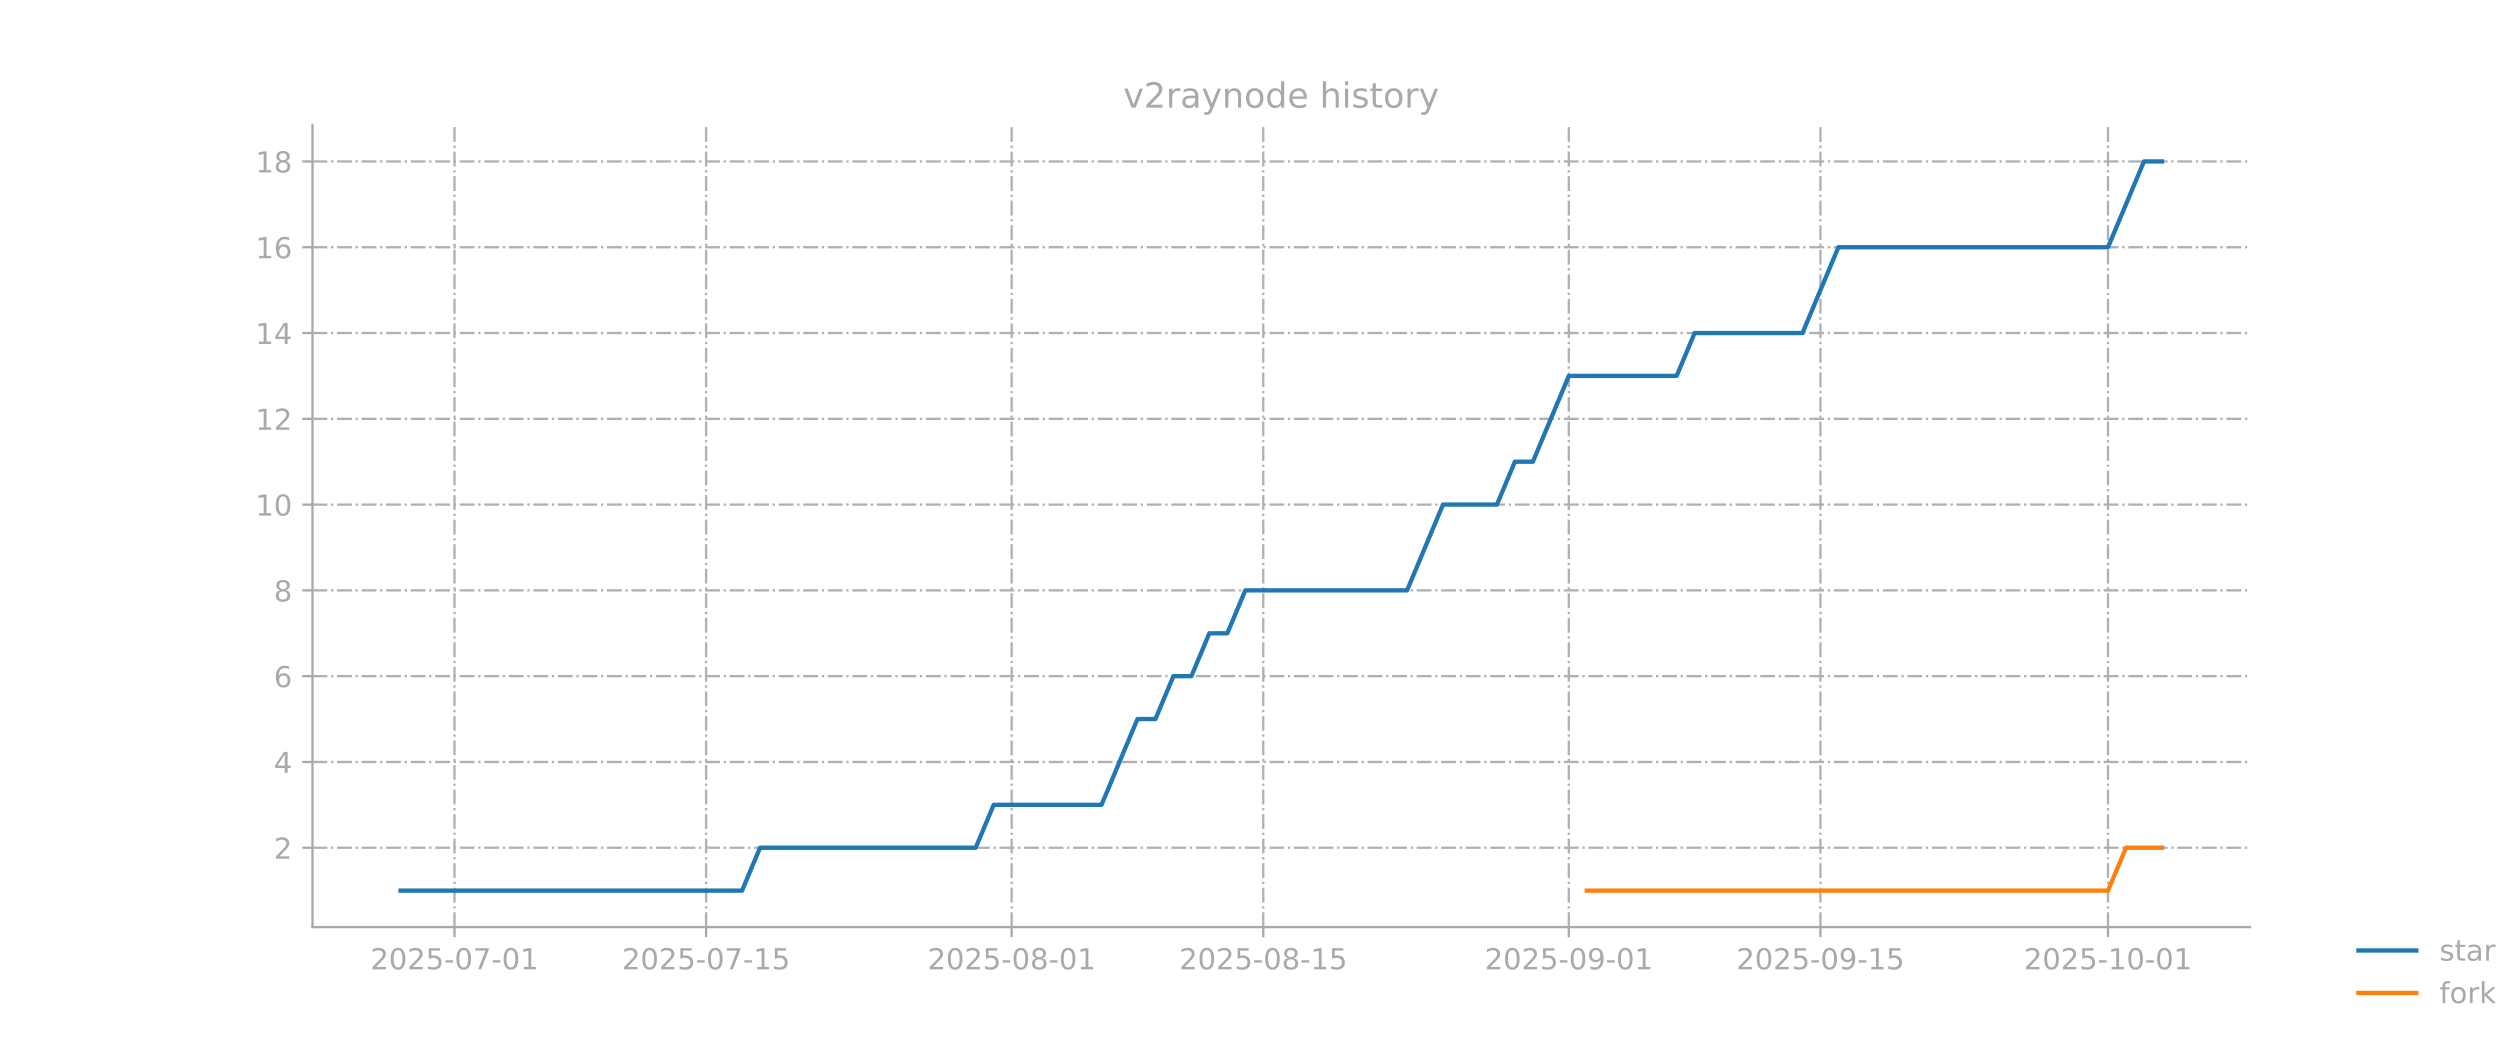
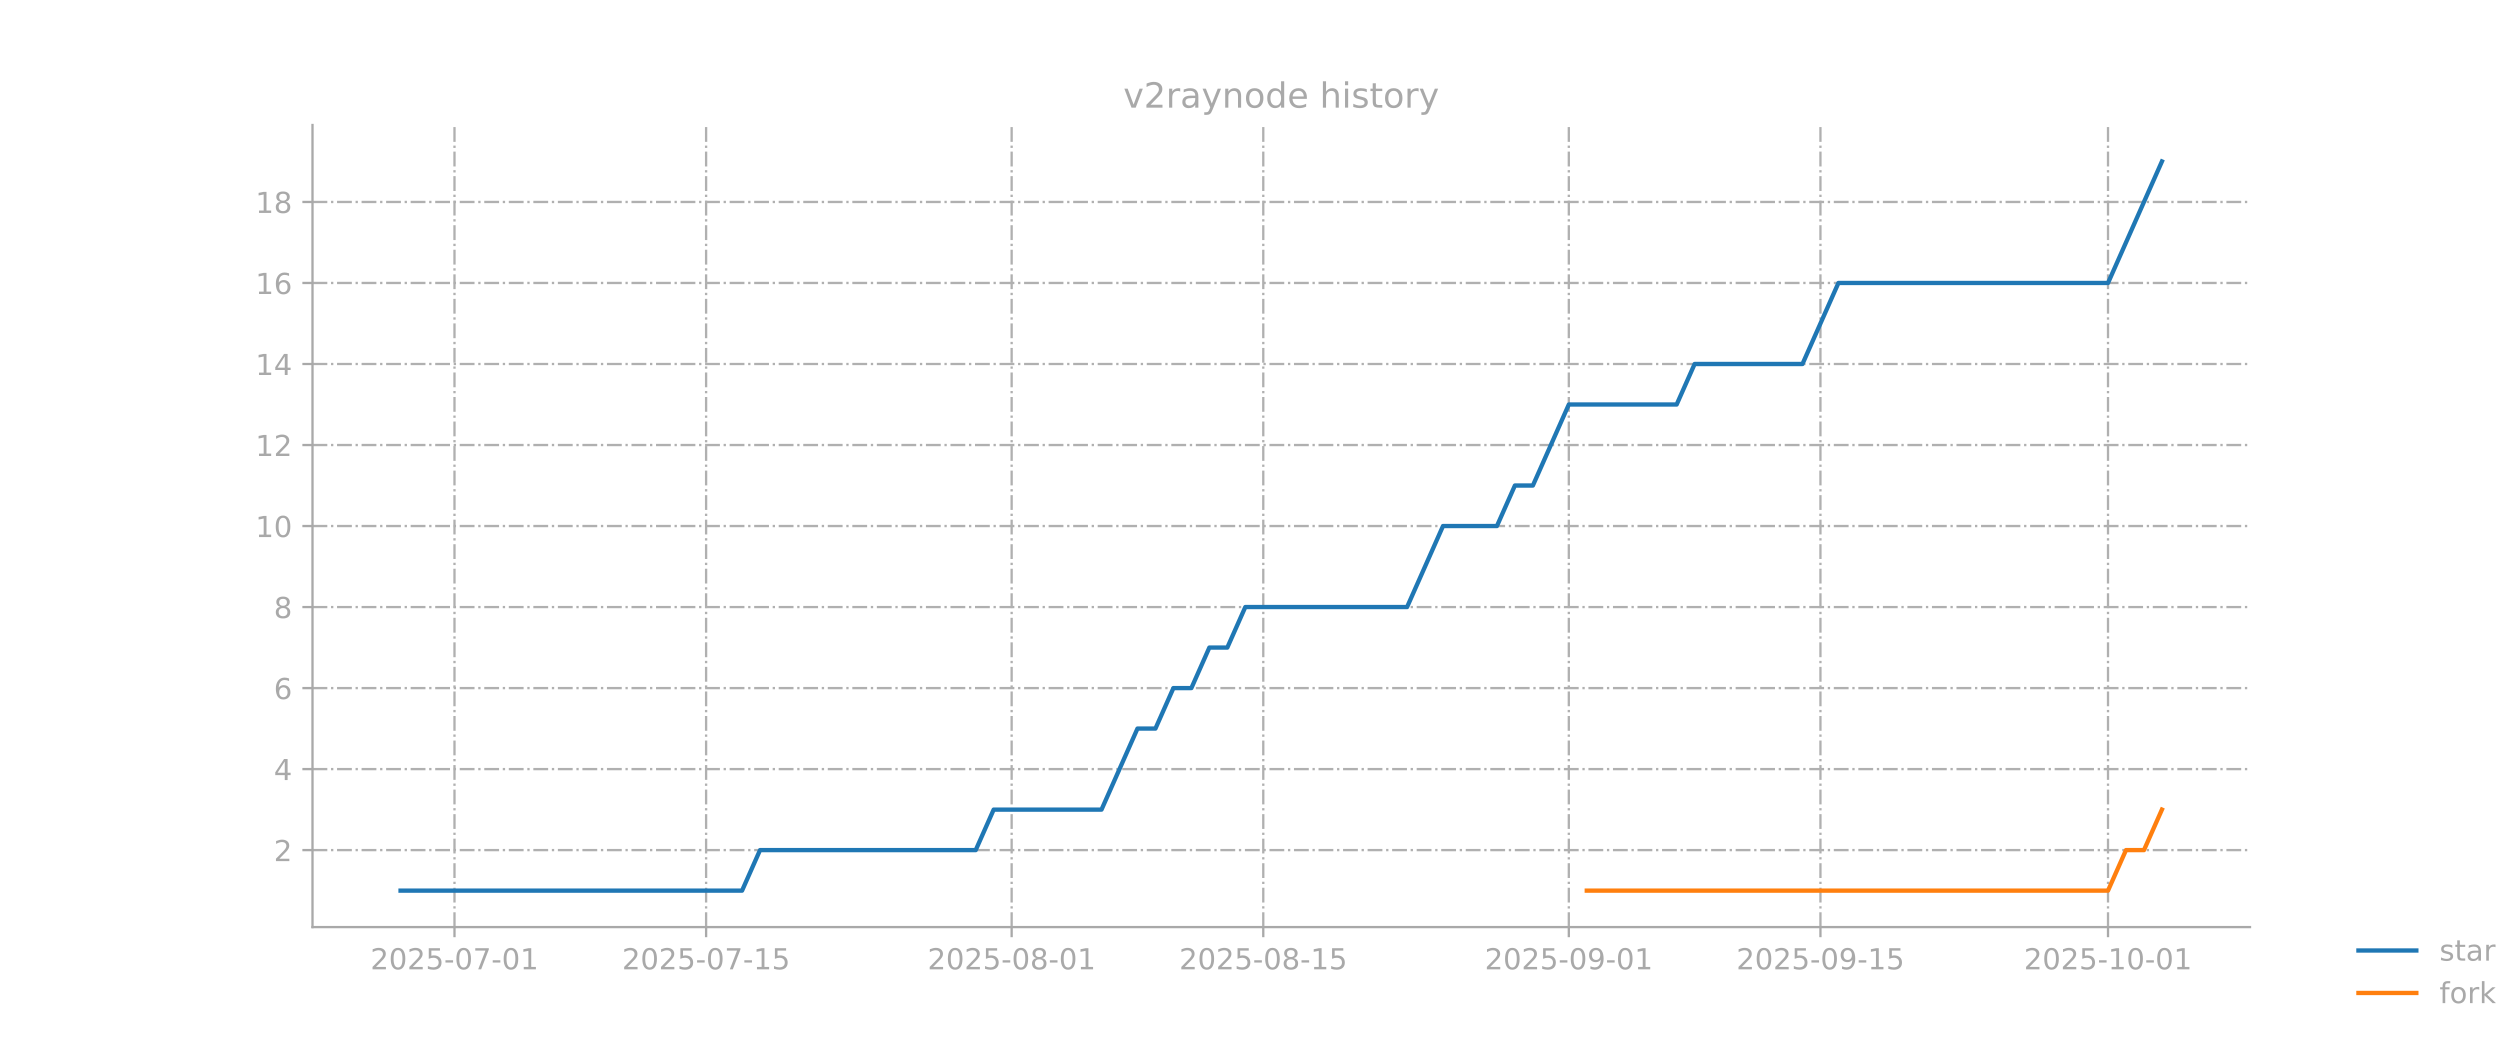
<svg xmlns="http://www.w3.org/2000/svg" xmlns:xlink="http://www.w3.org/1999/xlink" width="864pt" height="360pt" viewBox="0 0 864 360" version="1.1">
  <defs>
    <style type="text/css">*{stroke-linejoin: round; stroke-linecap: butt}</style>
  </defs>
  <g id="figure_1">
    <g id="patch_1">
      <path d="M 0 360  L 864 360  L 864 0  L 0 0  L 0 360  z " style="fill: none; opacity: 0" />
    </g>
    <g id="axes_1">
      <g id="patch_2">
        <path d="M 108 320.4  L 777.6 320.4  L 777.6 43.2  L 108 43.2  L 108 320.4  z " style="fill: none; opacity: 0" />
      </g>
      <g id="matplotlib.axis_1">
        <g id="xtick_1">
          <g id="line2d_1">
-             <path d="M 157.071 320.4  L 157.071 43.2  " clip-path="url(#p333b995f66)" style="fill: none; stroke-dasharray: 5.12,1.28,0.8,1.28; stroke-dashoffset: 0; stroke: #b0b0b0; stroke-width: 0.8" />
+             <path d="M 157.071 320.4  L 157.071 43.2  " clip-path="url(#pa8099bf66f)" style="fill: none; stroke-dasharray: 5.12,1.28,0.8,1.28; stroke-dashoffset: 0; stroke: #b0b0b0; stroke-width: 0.8" />
          </g>
          <g id="line2d_2">
            <defs>
-               <path id="m23eb6e9666" d="M 0 0  L 0 3.5  " style="stroke: #a9a9a9; stroke-width: 0.8" />
+               <path id="m049321416d" d="M 0 0  L 0 3.5  " style="stroke: #a9a9a9; stroke-width: 0.8" />
            </defs>
            <g>
-               <use xlink:href="#m23eb6e9666" x="157.071" y="320.4" style="fill: #a9a9a9; stroke: #a9a9a9; stroke-width: 0.8" />
+               <use xlink:href="#m049321416d" x="157.071" y="320.4" style="fill: #a9a9a9; stroke: #a9a9a9; stroke-width: 0.8" />
            </g>
          </g>
          <g id="text_1">
            <g style="fill: #a9a9a9" transform="translate(128.0131 334.9984) scale(0.1 -0.1)">
              <defs>
                <path id="DejaVuSans-32" d="M 1228 531  L 3431 531  L 3431 0  L 469 0  L 469 531  Q 828 903 1448 1529  Q 2069 2156 2228 2338  Q 2531 2678 2651 2914  Q 2772 3150 2772 3378  Q 2772 3750 2511 3984  Q 2250 4219 1831 4219  Q 1534 4219 1204 4116  Q 875 4013 500 3803  L 500 4441  Q 881 4594 1212 4672  Q 1544 4750 1819 4750  Q 2544 4750 2975 4387  Q 3406 4025 3406 3419  Q 3406 3131 3298 2873  Q 3191 2616 2906 2266  Q 2828 2175 2409 1742  Q 1991 1309 1228 531  z " transform="scale(0.015625)" />
                <path id="DejaVuSans-30" d="M 2034 4250  Q 1547 4250 1301 3770  Q 1056 3291 1056 2328  Q 1056 1369 1301 889  Q 1547 409 2034 409  Q 2525 409 2770 889  Q 3016 1369 3016 2328  Q 3016 3291 2770 3770  Q 2525 4250 2034 4250  z M 2034 4750  Q 2819 4750 3233 4129  Q 3647 3509 3647 2328  Q 3647 1150 3233 529  Q 2819 -91 2034 -91  Q 1250 -91 836 529  Q 422 1150 422 2328  Q 422 3509 836 4129  Q 1250 4750 2034 4750  z " transform="scale(0.015625)" />
                <path id="DejaVuSans-35" d="M 691 4666  L 3169 4666  L 3169 4134  L 1269 4134  L 1269 2991  Q 1406 3038 1543 3061  Q 1681 3084 1819 3084  Q 2600 3084 3056 2656  Q 3513 2228 3513 1497  Q 3513 744 3044 326  Q 2575 -91 1722 -91  Q 1428 -91 1123 -41  Q 819 9 494 109  L 494 744  Q 775 591 1075 516  Q 1375 441 1709 441  Q 2250 441 2565 725  Q 2881 1009 2881 1497  Q 2881 1984 2565 2268  Q 2250 2553 1709 2553  Q 1456 2553 1204 2497  Q 953 2441 691 2322  L 691 4666  z " transform="scale(0.015625)" />
                <path id="DejaVuSans-2d" d="M 313 2009  L 1997 2009  L 1997 1497  L 313 1497  L 313 2009  z " transform="scale(0.015625)" />
                <path id="DejaVuSans-37" d="M 525 4666  L 3525 4666  L 3525 4397  L 1831 0  L 1172 0  L 2766 4134  L 525 4134  L 525 4666  z " transform="scale(0.015625)" />
                <path id="DejaVuSans-31" d="M 794 531  L 1825 531  L 1825 4091  L 703 3866  L 703 4441  L 1819 4666  L 2450 4666  L 2450 531  L 3481 531  L 3481 0  L 794 0  L 794 531  z " transform="scale(0.015625)" />
              </defs>
              <use xlink:href="#DejaVuSans-32" />
              <use xlink:href="#DejaVuSans-30" transform="translate(63.62305 0)" />
              <use xlink:href="#DejaVuSans-32" transform="translate(127.2461 0)" />
              <use xlink:href="#DejaVuSans-35" transform="translate(190.8691 0)" />
              <use xlink:href="#DejaVuSans-2d" transform="translate(254.4922 0)" />
              <use xlink:href="#DejaVuSans-30" transform="translate(290.5762 0)" />
              <use xlink:href="#DejaVuSans-37" transform="translate(354.1992 0)" />
              <use xlink:href="#DejaVuSans-2d" transform="translate(417.8223 0)" />
              <use xlink:href="#DejaVuSans-30" transform="translate(453.9062 0)" />
              <use xlink:href="#DejaVuSans-31" transform="translate(517.5293 0)" />
            </g>
          </g>
        </g>
        <g id="xtick_2">
          <g id="line2d_3">
-             <path d="M 244.032 320.4  L 244.032 43.2  " clip-path="url(#p333b995f66)" style="fill: none; stroke-dasharray: 5.12,1.28,0.8,1.28; stroke-dashoffset: 0; stroke: #b0b0b0; stroke-width: 0.8" />
+             <path d="M 244.032 320.4  L 244.032 43.2  " clip-path="url(#pa8099bf66f)" style="fill: none; stroke-dasharray: 5.12,1.28,0.8,1.28; stroke-dashoffset: 0; stroke: #b0b0b0; stroke-width: 0.8" />
          </g>
          <g id="line2d_4">
            <g>
-               <use xlink:href="#m23eb6e9666" x="244.032" y="320.4" style="fill: #a9a9a9; stroke: #a9a9a9; stroke-width: 0.8" />
+               <use xlink:href="#m049321416d" x="244.032" y="320.4" style="fill: #a9a9a9; stroke: #a9a9a9; stroke-width: 0.8" />
            </g>
          </g>
          <g id="text_2">
            <g style="fill: #a9a9a9" transform="translate(214.9741 334.9984) scale(0.1 -0.1)">
              <use xlink:href="#DejaVuSans-32" />
              <use xlink:href="#DejaVuSans-30" transform="translate(63.62305 0)" />
              <use xlink:href="#DejaVuSans-32" transform="translate(127.2461 0)" />
              <use xlink:href="#DejaVuSans-35" transform="translate(190.8691 0)" />
              <use xlink:href="#DejaVuSans-2d" transform="translate(254.4922 0)" />
              <use xlink:href="#DejaVuSans-30" transform="translate(290.5762 0)" />
              <use xlink:href="#DejaVuSans-37" transform="translate(354.1992 0)" />
              <use xlink:href="#DejaVuSans-2d" transform="translate(417.8223 0)" />
              <use xlink:href="#DejaVuSans-31" transform="translate(453.9062 0)" />
              <use xlink:href="#DejaVuSans-35" transform="translate(517.5293 0)" />
            </g>
          </g>
        </g>
        <g id="xtick_3">
          <g id="line2d_5">
-             <path d="M 349.627 320.4  L 349.627 43.2  " clip-path="url(#p333b995f66)" style="fill: none; stroke-dasharray: 5.12,1.28,0.8,1.28; stroke-dashoffset: 0; stroke: #b0b0b0; stroke-width: 0.8" />
+             <path d="M 349.627 320.4  L 349.627 43.2  " clip-path="url(#pa8099bf66f)" style="fill: none; stroke-dasharray: 5.12,1.28,0.8,1.28; stroke-dashoffset: 0; stroke: #b0b0b0; stroke-width: 0.8" />
          </g>
          <g id="line2d_6">
            <g>
-               <use xlink:href="#m23eb6e9666" x="349.627" y="320.4" style="fill: #a9a9a9; stroke: #a9a9a9; stroke-width: 0.8" />
+               <use xlink:href="#m049321416d" x="349.627" y="320.4" style="fill: #a9a9a9; stroke: #a9a9a9; stroke-width: 0.8" />
            </g>
          </g>
          <g id="text_3">
            <g style="fill: #a9a9a9" transform="translate(320.5696 334.9984) scale(0.1 -0.1)">
              <defs>
                <path id="DejaVuSans-38" d="M 2034 2216  Q 1584 2216 1326 1975  Q 1069 1734 1069 1313  Q 1069 891 1326 650  Q 1584 409 2034 409  Q 2484 409 2743 651  Q 3003 894 3003 1313  Q 3003 1734 2745 1975  Q 2488 2216 2034 2216  z M 1403 2484  Q 997 2584 770 2862  Q 544 3141 544 3541  Q 544 4100 942 4425  Q 1341 4750 2034 4750  Q 2731 4750 3128 4425  Q 3525 4100 3525 3541  Q 3525 3141 3298 2862  Q 3072 2584 2669 2484  Q 3125 2378 3379 2068  Q 3634 1759 3634 1313  Q 3634 634 3220 271  Q 2806 -91 2034 -91  Q 1263 -91 848 271  Q 434 634 434 1313  Q 434 1759 690 2068  Q 947 2378 1403 2484  z M 1172 3481  Q 1172 3119 1398 2916  Q 1625 2713 2034 2713  Q 2441 2713 2670 2916  Q 2900 3119 2900 3481  Q 2900 3844 2670 4047  Q 2441 4250 2034 4250  Q 1625 4250 1398 4047  Q 1172 3844 1172 3481  z " transform="scale(0.015625)" />
              </defs>
              <use xlink:href="#DejaVuSans-32" />
              <use xlink:href="#DejaVuSans-30" transform="translate(63.62305 0)" />
              <use xlink:href="#DejaVuSans-32" transform="translate(127.2461 0)" />
              <use xlink:href="#DejaVuSans-35" transform="translate(190.8691 0)" />
              <use xlink:href="#DejaVuSans-2d" transform="translate(254.4922 0)" />
              <use xlink:href="#DejaVuSans-30" transform="translate(290.5762 0)" />
              <use xlink:href="#DejaVuSans-38" transform="translate(354.1992 0)" />
              <use xlink:href="#DejaVuSans-2d" transform="translate(417.8223 0)" />
              <use xlink:href="#DejaVuSans-30" transform="translate(453.9062 0)" />
              <use xlink:href="#DejaVuSans-31" transform="translate(517.5293 0)" />
            </g>
          </g>
        </g>
        <g id="xtick_4">
          <g id="line2d_7">
-             <path d="M 436.588 320.4  L 436.588 43.2  " clip-path="url(#p333b995f66)" style="fill: none; stroke-dasharray: 5.12,1.28,0.8,1.28; stroke-dashoffset: 0; stroke: #b0b0b0; stroke-width: 0.8" />
+             <path d="M 436.588 320.4  L 436.588 43.2  " clip-path="url(#pa8099bf66f)" style="fill: none; stroke-dasharray: 5.12,1.28,0.8,1.28; stroke-dashoffset: 0; stroke: #b0b0b0; stroke-width: 0.8" />
          </g>
          <g id="line2d_8">
            <g>
-               <use xlink:href="#m23eb6e9666" x="436.588" y="320.4" style="fill: #a9a9a9; stroke: #a9a9a9; stroke-width: 0.8" />
+               <use xlink:href="#m049321416d" x="436.588" y="320.4" style="fill: #a9a9a9; stroke: #a9a9a9; stroke-width: 0.8" />
            </g>
          </g>
          <g id="text_4">
            <g style="fill: #a9a9a9" transform="translate(407.5307 334.9984) scale(0.1 -0.1)">
              <use xlink:href="#DejaVuSans-32" />
              <use xlink:href="#DejaVuSans-30" transform="translate(63.62305 0)" />
              <use xlink:href="#DejaVuSans-32" transform="translate(127.2461 0)" />
              <use xlink:href="#DejaVuSans-35" transform="translate(190.8691 0)" />
              <use xlink:href="#DejaVuSans-2d" transform="translate(254.4922 0)" />
              <use xlink:href="#DejaVuSans-30" transform="translate(290.5762 0)" />
              <use xlink:href="#DejaVuSans-38" transform="translate(354.1992 0)" />
              <use xlink:href="#DejaVuSans-2d" transform="translate(417.8223 0)" />
              <use xlink:href="#DejaVuSans-31" transform="translate(453.9062 0)" />
              <use xlink:href="#DejaVuSans-35" transform="translate(517.5293 0)" />
            </g>
          </g>
        </g>
        <g id="xtick_5">
          <g id="line2d_9">
-             <path d="M 542.184 320.4  L 542.184 43.2  " clip-path="url(#p333b995f66)" style="fill: none; stroke-dasharray: 5.12,1.28,0.8,1.28; stroke-dashoffset: 0; stroke: #b0b0b0; stroke-width: 0.8" />
+             <path d="M 542.184 320.4  L 542.184 43.2  " clip-path="url(#pa8099bf66f)" style="fill: none; stroke-dasharray: 5.12,1.28,0.8,1.28; stroke-dashoffset: 0; stroke: #b0b0b0; stroke-width: 0.8" />
          </g>
          <g id="line2d_10">
            <g>
-               <use xlink:href="#m23eb6e9666" x="542.184" y="320.4" style="fill: #a9a9a9; stroke: #a9a9a9; stroke-width: 0.8" />
+               <use xlink:href="#m049321416d" x="542.184" y="320.4" style="fill: #a9a9a9; stroke: #a9a9a9; stroke-width: 0.8" />
            </g>
          </g>
          <g id="text_5">
            <g style="fill: #a9a9a9" transform="translate(513.1262 334.9984) scale(0.1 -0.1)">
              <defs>
                <path id="DejaVuSans-39" d="M 703 97  L 703 672  Q 941 559 1184 500  Q 1428 441 1663 441  Q 2288 441 2617 861  Q 2947 1281 2994 2138  Q 2813 1869 2534 1725  Q 2256 1581 1919 1581  Q 1219 1581 811 2004  Q 403 2428 403 3163  Q 403 3881 828 4315  Q 1253 4750 1959 4750  Q 2769 4750 3195 4129  Q 3622 3509 3622 2328  Q 3622 1225 3098 567  Q 2575 -91 1691 -91  Q 1453 -91 1209 -44  Q 966 3 703 97  z M 1959 2075  Q 2384 2075 2632 2365  Q 2881 2656 2881 3163  Q 2881 3666 2632 3958  Q 2384 4250 1959 4250  Q 1534 4250 1286 3958  Q 1038 3666 1038 3163  Q 1038 2656 1286 2365  Q 1534 2075 1959 2075  z " transform="scale(0.015625)" />
              </defs>
              <use xlink:href="#DejaVuSans-32" />
              <use xlink:href="#DejaVuSans-30" transform="translate(63.62305 0)" />
              <use xlink:href="#DejaVuSans-32" transform="translate(127.2461 0)" />
              <use xlink:href="#DejaVuSans-35" transform="translate(190.8691 0)" />
              <use xlink:href="#DejaVuSans-2d" transform="translate(254.4922 0)" />
              <use xlink:href="#DejaVuSans-30" transform="translate(290.5762 0)" />
              <use xlink:href="#DejaVuSans-39" transform="translate(354.1992 0)" />
              <use xlink:href="#DejaVuSans-2d" transform="translate(417.8223 0)" />
              <use xlink:href="#DejaVuSans-30" transform="translate(453.9062 0)" />
              <use xlink:href="#DejaVuSans-31" transform="translate(517.5293 0)" />
            </g>
          </g>
        </g>
        <g id="xtick_6">
          <g id="line2d_11">
-             <path d="M 629.145 320.4  L 629.145 43.2  " clip-path="url(#p333b995f66)" style="fill: none; stroke-dasharray: 5.12,1.28,0.8,1.28; stroke-dashoffset: 0; stroke: #b0b0b0; stroke-width: 0.8" />
+             <path d="M 629.145 320.4  L 629.145 43.2  " clip-path="url(#pa8099bf66f)" style="fill: none; stroke-dasharray: 5.12,1.28,0.8,1.28; stroke-dashoffset: 0; stroke: #b0b0b0; stroke-width: 0.8" />
          </g>
          <g id="line2d_12">
            <g>
-               <use xlink:href="#m23eb6e9666" x="629.145" y="320.4" style="fill: #a9a9a9; stroke: #a9a9a9; stroke-width: 0.8" />
+               <use xlink:href="#m049321416d" x="629.145" y="320.4" style="fill: #a9a9a9; stroke: #a9a9a9; stroke-width: 0.8" />
            </g>
          </g>
          <g id="text_6">
            <g style="fill: #a9a9a9" transform="translate(600.0873 334.9984) scale(0.1 -0.1)">
              <use xlink:href="#DejaVuSans-32" />
              <use xlink:href="#DejaVuSans-30" transform="translate(63.62305 0)" />
              <use xlink:href="#DejaVuSans-32" transform="translate(127.2461 0)" />
              <use xlink:href="#DejaVuSans-35" transform="translate(190.8691 0)" />
              <use xlink:href="#DejaVuSans-2d" transform="translate(254.4922 0)" />
              <use xlink:href="#DejaVuSans-30" transform="translate(290.5762 0)" />
              <use xlink:href="#DejaVuSans-39" transform="translate(354.1992 0)" />
              <use xlink:href="#DejaVuSans-2d" transform="translate(417.8223 0)" />
              <use xlink:href="#DejaVuSans-31" transform="translate(453.9062 0)" />
              <use xlink:href="#DejaVuSans-35" transform="translate(517.5293 0)" />
            </g>
          </g>
        </g>
        <g id="xtick_7">
          <g id="line2d_13">
-             <path d="M 728.529 320.4  L 728.529 43.2  " clip-path="url(#p333b995f66)" style="fill: none; stroke-dasharray: 5.12,1.28,0.8,1.28; stroke-dashoffset: 0; stroke: #b0b0b0; stroke-width: 0.8" />
+             <path d="M 728.529 320.4  L 728.529 43.2  " clip-path="url(#pa8099bf66f)" style="fill: none; stroke-dasharray: 5.12,1.28,0.8,1.28; stroke-dashoffset: 0; stroke: #b0b0b0; stroke-width: 0.8" />
          </g>
          <g id="line2d_14">
            <g>
-               <use xlink:href="#m23eb6e9666" x="728.529" y="320.4" style="fill: #a9a9a9; stroke: #a9a9a9; stroke-width: 0.8" />
+               <use xlink:href="#m049321416d" x="728.529" y="320.4" style="fill: #a9a9a9; stroke: #a9a9a9; stroke-width: 0.8" />
            </g>
          </g>
          <g id="text_7">
            <g style="fill: #a9a9a9" transform="translate(699.4713 334.9984) scale(0.1 -0.1)">
              <use xlink:href="#DejaVuSans-32" />
              <use xlink:href="#DejaVuSans-30" transform="translate(63.62305 0)" />
              <use xlink:href="#DejaVuSans-32" transform="translate(127.2461 0)" />
              <use xlink:href="#DejaVuSans-35" transform="translate(190.8691 0)" />
              <use xlink:href="#DejaVuSans-2d" transform="translate(254.4922 0)" />
              <use xlink:href="#DejaVuSans-31" transform="translate(290.5762 0)" />
              <use xlink:href="#DejaVuSans-30" transform="translate(354.1992 0)" />
              <use xlink:href="#DejaVuSans-2d" transform="translate(417.8223 0)" />
              <use xlink:href="#DejaVuSans-30" transform="translate(453.9062 0)" />
              <use xlink:href="#DejaVuSans-31" transform="translate(517.5293 0)" />
            </g>
          </g>
        </g>
      </g>
      <g id="matplotlib.axis_2">
        <g id="ytick_1">
          <g id="line2d_15">
-             <path d="M 108 292.976  L 777.6 292.976  " clip-path="url(#p333b995f66)" style="fill: none; stroke-dasharray: 5.12,1.28,0.8,1.28; stroke-dashoffset: 0; stroke: #b0b0b0; stroke-width: 0.8" />
+             <path d="M 108 293.8  L 777.6 293.8  " clip-path="url(#pa8099bf66f)" style="fill: none; stroke-dasharray: 5.12,1.28,0.8,1.28; stroke-dashoffset: 0; stroke: #b0b0b0; stroke-width: 0.8" />
          </g>
          <g id="line2d_16">
            <defs>
-               <path id="m49af20354f" d="M 0 0  L -3.5 0  " style="stroke: #a9a9a9; stroke-width: 0.8" />
+               <path id="mf471f187b8" d="M 0 0  L -3.5 0  " style="stroke: #a9a9a9; stroke-width: 0.8" />
            </defs>
            <g>
-               <use xlink:href="#m49af20354f" x="108" y="292.976" style="fill: #a9a9a9; stroke: #a9a9a9; stroke-width: 0.8" />
+               <use xlink:href="#mf471f187b8" x="108" y="293.8" style="fill: #a9a9a9; stroke: #a9a9a9; stroke-width: 0.8" />
            </g>
          </g>
          <g id="text_8">
-             <g style="fill: #a9a9a9" transform="translate(94.6375 296.7757) scale(0.1 -0.1)">
+             <g style="fill: #a9a9a9" transform="translate(94.6375 297.5992) scale(0.1 -0.1)">
              <use xlink:href="#DejaVuSans-32" />
            </g>
          </g>
        </g>
        <g id="ytick_2">
          <g id="line2d_17">
-             <path d="M 108 263.329  L 777.6 263.329  " clip-path="url(#p333b995f66)" style="fill: none; stroke-dasharray: 5.12,1.28,0.8,1.28; stroke-dashoffset: 0; stroke: #b0b0b0; stroke-width: 0.8" />
+             <path d="M 108 265.8  L 777.6 265.8  " clip-path="url(#pa8099bf66f)" style="fill: none; stroke-dasharray: 5.12,1.28,0.8,1.28; stroke-dashoffset: 0; stroke: #b0b0b0; stroke-width: 0.8" />
          </g>
          <g id="line2d_18">
            <g>
-               <use xlink:href="#m49af20354f" x="108" y="263.329" style="fill: #a9a9a9; stroke: #a9a9a9; stroke-width: 0.8" />
+               <use xlink:href="#mf471f187b8" x="108" y="265.8" style="fill: #a9a9a9; stroke: #a9a9a9; stroke-width: 0.8" />
            </g>
          </g>
          <g id="text_9">
-             <g style="fill: #a9a9a9" transform="translate(94.6375 267.1286) scale(0.1 -0.1)">
+             <g style="fill: #a9a9a9" transform="translate(94.6375 269.5992) scale(0.1 -0.1)">
              <defs>
                <path id="DejaVuSans-34" d="M 2419 4116  L 825 1625  L 2419 1625  L 2419 4116  z M 2253 4666  L 3047 4666  L 3047 1625  L 3713 1625  L 3713 1100  L 3047 1100  L 3047 0  L 2419 0  L 2419 1100  L 313 1100  L 313 1709  L 2253 4666  z " transform="scale(0.015625)" />
              </defs>
              <use xlink:href="#DejaVuSans-34" />
            </g>
          </g>
        </g>
        <g id="ytick_3">
          <g id="line2d_19">
-             <path d="M 108 233.682  L 777.6 233.682  " clip-path="url(#p333b995f66)" style="fill: none; stroke-dasharray: 5.12,1.28,0.8,1.28; stroke-dashoffset: 0; stroke: #b0b0b0; stroke-width: 0.8" />
+             <path d="M 108 237.8  L 777.6 237.8  " clip-path="url(#pa8099bf66f)" style="fill: none; stroke-dasharray: 5.12,1.28,0.8,1.28; stroke-dashoffset: 0; stroke: #b0b0b0; stroke-width: 0.8" />
          </g>
          <g id="line2d_20">
            <g>
-               <use xlink:href="#m49af20354f" x="108" y="233.682" style="fill: #a9a9a9; stroke: #a9a9a9; stroke-width: 0.8" />
+               <use xlink:href="#mf471f187b8" x="108" y="237.8" style="fill: #a9a9a9; stroke: #a9a9a9; stroke-width: 0.8" />
            </g>
          </g>
          <g id="text_10">
-             <g style="fill: #a9a9a9" transform="translate(94.6375 237.4816) scale(0.1 -0.1)">
+             <g style="fill: #a9a9a9" transform="translate(94.6375 241.5992) scale(0.1 -0.1)">
              <defs>
                <path id="DejaVuSans-36" d="M 2113 2584  Q 1688 2584 1439 2293  Q 1191 2003 1191 1497  Q 1191 994 1439 701  Q 1688 409 2113 409  Q 2538 409 2786 701  Q 3034 994 3034 1497  Q 3034 2003 2786 2293  Q 2538 2584 2113 2584  z M 3366 4563  L 3366 3988  Q 3128 4100 2886 4159  Q 2644 4219 2406 4219  Q 1781 4219 1451 3797  Q 1122 3375 1075 2522  Q 1259 2794 1537 2939  Q 1816 3084 2150 3084  Q 2853 3084 3261 2657  Q 3669 2231 3669 1497  Q 3669 778 3244 343  Q 2819 -91 2113 -91  Q 1303 -91 875 529  Q 447 1150 447 2328  Q 447 3434 972 4092  Q 1497 4750 2381 4750  Q 2619 4750 2861 4703  Q 3103 4656 3366 4563  z " transform="scale(0.015625)" />
              </defs>
              <use xlink:href="#DejaVuSans-36" />
            </g>
          </g>
        </g>
        <g id="ytick_4">
          <g id="line2d_21">
-             <path d="M 108 204.035  L 777.6 204.035  " clip-path="url(#p333b995f66)" style="fill: none; stroke-dasharray: 5.12,1.28,0.8,1.28; stroke-dashoffset: 0; stroke: #b0b0b0; stroke-width: 0.8" />
+             <path d="M 108 209.8  L 777.6 209.8  " clip-path="url(#pa8099bf66f)" style="fill: none; stroke-dasharray: 5.12,1.28,0.8,1.28; stroke-dashoffset: 0; stroke: #b0b0b0; stroke-width: 0.8" />
          </g>
          <g id="line2d_22">
            <g>
-               <use xlink:href="#m49af20354f" x="108" y="204.035" style="fill: #a9a9a9; stroke: #a9a9a9; stroke-width: 0.8" />
+               <use xlink:href="#mf471f187b8" x="108" y="209.8" style="fill: #a9a9a9; stroke: #a9a9a9; stroke-width: 0.8" />
            </g>
          </g>
          <g id="text_11">
-             <g style="fill: #a9a9a9" transform="translate(94.6375 207.8345) scale(0.1 -0.1)">
+             <g style="fill: #a9a9a9" transform="translate(94.6375 213.5992) scale(0.1 -0.1)">
              <use xlink:href="#DejaVuSans-38" />
            </g>
          </g>
        </g>
        <g id="ytick_5">
          <g id="line2d_23">
-             <path d="M 108 174.388  L 777.6 174.388  " clip-path="url(#p333b995f66)" style="fill: none; stroke-dasharray: 5.12,1.28,0.8,1.28; stroke-dashoffset: 0; stroke: #b0b0b0; stroke-width: 0.8" />
+             <path d="M 108 181.8  L 777.6 181.8  " clip-path="url(#pa8099bf66f)" style="fill: none; stroke-dasharray: 5.12,1.28,0.8,1.28; stroke-dashoffset: 0; stroke: #b0b0b0; stroke-width: 0.8" />
          </g>
          <g id="line2d_24">
            <g>
-               <use xlink:href="#m49af20354f" x="108" y="174.388" style="fill: #a9a9a9; stroke: #a9a9a9; stroke-width: 0.8" />
+               <use xlink:href="#mf471f187b8" x="108" y="181.8" style="fill: #a9a9a9; stroke: #a9a9a9; stroke-width: 0.8" />
            </g>
          </g>
          <g id="text_12">
-             <g style="fill: #a9a9a9" transform="translate(88.275 178.1875) scale(0.1 -0.1)">
+             <g style="fill: #a9a9a9" transform="translate(88.275 185.5992) scale(0.1 -0.1)">
              <use xlink:href="#DejaVuSans-31" />
              <use xlink:href="#DejaVuSans-30" transform="translate(63.62305 0)" />
            </g>
          </g>
        </g>
        <g id="ytick_6">
          <g id="line2d_25">
-             <path d="M 108 144.741  L 777.6 144.741  " clip-path="url(#p333b995f66)" style="fill: none; stroke-dasharray: 5.12,1.28,0.8,1.28; stroke-dashoffset: 0; stroke: #b0b0b0; stroke-width: 0.8" />
+             <path d="M 108 153.8  L 777.6 153.8  " clip-path="url(#pa8099bf66f)" style="fill: none; stroke-dasharray: 5.12,1.28,0.8,1.28; stroke-dashoffset: 0; stroke: #b0b0b0; stroke-width: 0.8" />
          </g>
          <g id="line2d_26">
            <g>
-               <use xlink:href="#m49af20354f" x="108" y="144.741" style="fill: #a9a9a9; stroke: #a9a9a9; stroke-width: 0.8" />
+               <use xlink:href="#mf471f187b8" x="108" y="153.8" style="fill: #a9a9a9; stroke: #a9a9a9; stroke-width: 0.8" />
            </g>
          </g>
          <g id="text_13">
-             <g style="fill: #a9a9a9" transform="translate(88.275 148.5404) scale(0.1 -0.1)">
+             <g style="fill: #a9a9a9" transform="translate(88.275 157.5992) scale(0.1 -0.1)">
              <use xlink:href="#DejaVuSans-31" />
              <use xlink:href="#DejaVuSans-32" transform="translate(63.62305 0)" />
            </g>
          </g>
        </g>
        <g id="ytick_7">
          <g id="line2d_27">
-             <path d="M 108 115.094  L 777.6 115.094  " clip-path="url(#p333b995f66)" style="fill: none; stroke-dasharray: 5.12,1.28,0.8,1.28; stroke-dashoffset: 0; stroke: #b0b0b0; stroke-width: 0.8" />
+             <path d="M 108 125.8  L 777.6 125.8  " clip-path="url(#pa8099bf66f)" style="fill: none; stroke-dasharray: 5.12,1.28,0.8,1.28; stroke-dashoffset: 0; stroke: #b0b0b0; stroke-width: 0.8" />
          </g>
          <g id="line2d_28">
            <g>
-               <use xlink:href="#m49af20354f" x="108" y="115.094" style="fill: #a9a9a9; stroke: #a9a9a9; stroke-width: 0.8" />
+               <use xlink:href="#mf471f187b8" x="108" y="125.8" style="fill: #a9a9a9; stroke: #a9a9a9; stroke-width: 0.8" />
            </g>
          </g>
          <g id="text_14">
-             <g style="fill: #a9a9a9" transform="translate(88.275 118.8933) scale(0.1 -0.1)">
+             <g style="fill: #a9a9a9" transform="translate(88.275 129.5992) scale(0.1 -0.1)">
              <use xlink:href="#DejaVuSans-31" />
              <use xlink:href="#DejaVuSans-34" transform="translate(63.62305 0)" />
            </g>
          </g>
        </g>
        <g id="ytick_8">
          <g id="line2d_29">
-             <path d="M 108 85.447  L 777.6 85.447  " clip-path="url(#p333b995f66)" style="fill: none; stroke-dasharray: 5.12,1.28,0.8,1.28; stroke-dashoffset: 0; stroke: #b0b0b0; stroke-width: 0.8" />
+             <path d="M 108 97.8  L 777.6 97.8  " clip-path="url(#pa8099bf66f)" style="fill: none; stroke-dasharray: 5.12,1.28,0.8,1.28; stroke-dashoffset: 0; stroke: #b0b0b0; stroke-width: 0.8" />
          </g>
          <g id="line2d_30">
            <g>
-               <use xlink:href="#m49af20354f" x="108" y="85.447" style="fill: #a9a9a9; stroke: #a9a9a9; stroke-width: 0.8" />
+               <use xlink:href="#mf471f187b8" x="108" y="97.8" style="fill: #a9a9a9; stroke: #a9a9a9; stroke-width: 0.8" />
            </g>
          </g>
          <g id="text_15">
-             <g style="fill: #a9a9a9" transform="translate(88.275 89.24628) scale(0.1 -0.1)">
+             <g style="fill: #a9a9a9" transform="translate(88.275 101.5992) scale(0.1 -0.1)">
              <use xlink:href="#DejaVuSans-31" />
              <use xlink:href="#DejaVuSans-36" transform="translate(63.62305 0)" />
            </g>
          </g>
        </g>
        <g id="ytick_9">
          <g id="line2d_31">
-             <path d="M 108 55.8  L 777.6 55.8  " clip-path="url(#p333b995f66)" style="fill: none; stroke-dasharray: 5.12,1.28,0.8,1.28; stroke-dashoffset: 0; stroke: #b0b0b0; stroke-width: 0.8" />
+             <path d="M 108 69.8  L 777.6 69.8  " clip-path="url(#pa8099bf66f)" style="fill: none; stroke-dasharray: 5.12,1.28,0.8,1.28; stroke-dashoffset: 0; stroke: #b0b0b0; stroke-width: 0.8" />
          </g>
          <g id="line2d_32">
            <g>
-               <use xlink:href="#m49af20354f" x="108" y="55.8" style="fill: #a9a9a9; stroke: #a9a9a9; stroke-width: 0.8" />
+               <use xlink:href="#mf471f187b8" x="108" y="69.8" style="fill: #a9a9a9; stroke: #a9a9a9; stroke-width: 0.8" />
            </g>
          </g>
          <g id="text_16">
-             <g style="fill: #a9a9a9" transform="translate(88.275 59.59922) scale(0.1 -0.1)">
+             <g style="fill: #a9a9a9" transform="translate(88.275 73.59922) scale(0.1 -0.1)">
              <use xlink:href="#DejaVuSans-31" />
              <use xlink:href="#DejaVuSans-38" transform="translate(63.62305 0)" />
            </g>
          </g>
        </g>
      </g>
      <g id="line2d_33">
-         <path d="M 138.436 307.8  L 144.648 307.8  L 150.859 307.8  L 157.071 307.8  L 163.282 307.8  L 169.494 307.8  L 175.705 307.8  L 181.917 307.8  L 188.128 307.8  L 194.34 307.8  L 200.551 307.8  L 206.763 307.8  L 212.974 307.8  L 219.186 307.8  L 225.397 307.8  L 231.609 307.8  L 237.82 307.8  L 244.032 307.8  L 250.243 307.8  L 256.455 307.8  L 262.666 292.976  L 268.878 292.976  L 275.089 292.976  L 281.301 292.976  L 287.512 292.976  L 293.724 292.976  L 299.935 292.976  L 306.147 292.976  L 312.358 292.976  L 318.57 292.976  L 324.781 292.976  L 330.993 292.976  L 337.204 292.976  L 343.416 278.153  L 349.627 278.153  L 355.839 278.153  L 362.05 278.153  L 368.262 278.153  L 374.473 278.153  L 380.685 278.153  L 386.896 263.329  L 393.108 248.506  L 399.319 248.506  L 405.531 233.682  L 411.742 233.682  L 417.954 218.859  L 424.165 218.859  L 430.377 204.035  L 436.588 204.035  L 442.8 204.035  L 449.012 204.035  L 455.223 204.035  L 461.435 204.035  L 467.646 204.035  L 473.858 204.035  L 480.069 204.035  L 486.281 204.035  L 492.492 189.212  L 498.704 174.388  L 504.915 174.388  L 511.127 174.388  L 517.338 174.388  L 523.55 159.565  L 529.761 159.565  L 535.973 144.741  L 542.184 129.918  L 548.396 129.918  L 554.607 129.918  L 560.819 129.918  L 567.03 129.918  L 573.242 129.918  L 579.453 129.918  L 585.665 115.094  L 591.876 115.094  L 598.088 115.094  L 604.299 115.094  L 610.511 115.094  L 616.722 115.094  L 622.934 115.094  L 629.145 100.271  L 635.357 85.447  L 641.568 85.447  L 647.78 85.447  L 653.991 85.447  L 660.203 85.447  L 666.414 85.447  L 672.626 85.447  L 678.837 85.447  L 685.049 85.447  L 691.26 85.447  L 697.472 85.447  L 703.683 85.447  L 709.895 85.447  L 716.106 85.447  L 722.318 85.447  L 728.529 85.447  L 734.741 70.624  L 740.952 55.8  L 747.164 55.8  " clip-path="url(#p333b995f66)" style="fill: none; stroke: #1f77b4; stroke-width: 1.5; stroke-linecap: square" />
+         <path d="M 138.436 307.8  L 144.648 307.8  L 150.859 307.8  L 157.071 307.8  L 163.282 307.8  L 169.494 307.8  L 175.705 307.8  L 181.917 307.8  L 188.128 307.8  L 194.34 307.8  L 200.551 307.8  L 206.763 307.8  L 212.974 307.8  L 219.186 307.8  L 225.397 307.8  L 231.609 307.8  L 237.82 307.8  L 244.032 307.8  L 250.243 307.8  L 256.455 307.8  L 262.666 293.8  L 268.878 293.8  L 275.089 293.8  L 281.301 293.8  L 287.512 293.8  L 293.724 293.8  L 299.935 293.8  L 306.147 293.8  L 312.358 293.8  L 318.57 293.8  L 324.781 293.8  L 330.993 293.8  L 337.204 293.8  L 343.416 279.8  L 349.627 279.8  L 355.839 279.8  L 362.05 279.8  L 368.262 279.8  L 374.473 279.8  L 380.685 279.8  L 386.896 265.8  L 393.108 251.8  L 399.319 251.8  L 405.531 237.8  L 411.742 237.8  L 417.954 223.8  L 424.165 223.8  L 430.377 209.8  L 436.588 209.8  L 442.8 209.8  L 449.012 209.8  L 455.223 209.8  L 461.435 209.8  L 467.646 209.8  L 473.858 209.8  L 480.069 209.8  L 486.281 209.8  L 492.492 195.8  L 498.704 181.8  L 504.915 181.8  L 511.127 181.8  L 517.338 181.8  L 523.55 167.8  L 529.761 167.8  L 535.973 153.8  L 542.184 139.8  L 548.396 139.8  L 554.607 139.8  L 560.819 139.8  L 567.03 139.8  L 573.242 139.8  L 579.453 139.8  L 585.665 125.8  L 591.876 125.8  L 598.088 125.8  L 604.299 125.8  L 610.511 125.8  L 616.722 125.8  L 622.934 125.8  L 629.145 111.8  L 635.357 97.8  L 641.568 97.8  L 647.78 97.8  L 653.991 97.8  L 660.203 97.8  L 666.414 97.8  L 672.626 97.8  L 678.837 97.8  L 685.049 97.8  L 691.26 97.8  L 697.472 97.8  L 703.683 97.8  L 709.895 97.8  L 716.106 97.8  L 722.318 97.8  L 728.529 97.8  L 734.741 83.8  L 740.952 69.8  L 747.164 55.8  " clip-path="url(#pa8099bf66f)" style="fill: none; stroke: #1f77b4; stroke-width: 1.5; stroke-linecap: square" />
      </g>
      <g id="line2d_34">
-         <path d="M 548.396 307.8  L 554.607 307.8  L 560.819 307.8  L 567.03 307.8  L 573.242 307.8  L 579.453 307.8  L 585.665 307.8  L 591.876 307.8  L 598.088 307.8  L 604.299 307.8  L 610.511 307.8  L 616.722 307.8  L 622.934 307.8  L 629.145 307.8  L 635.357 307.8  L 641.568 307.8  L 647.78 307.8  L 653.991 307.8  L 660.203 307.8  L 666.414 307.8  L 672.626 307.8  L 678.837 307.8  L 685.049 307.8  L 691.26 307.8  L 697.472 307.8  L 703.683 307.8  L 709.895 307.8  L 716.106 307.8  L 722.318 307.8  L 728.529 307.8  L 734.741 292.976  L 740.952 292.976  L 747.164 292.976  " clip-path="url(#p333b995f66)" style="fill: none; stroke: #ff7f0e; stroke-width: 1.5; stroke-linecap: square" />
+         <path d="M 548.396 307.8  L 554.607 307.8  L 560.819 307.8  L 567.03 307.8  L 573.242 307.8  L 579.453 307.8  L 585.665 307.8  L 591.876 307.8  L 598.088 307.8  L 604.299 307.8  L 610.511 307.8  L 616.722 307.8  L 622.934 307.8  L 629.145 307.8  L 635.357 307.8  L 641.568 307.8  L 647.78 307.8  L 653.991 307.8  L 660.203 307.8  L 666.414 307.8  L 672.626 307.8  L 678.837 307.8  L 685.049 307.8  L 691.26 307.8  L 697.472 307.8  L 703.683 307.8  L 709.895 307.8  L 716.106 307.8  L 722.318 307.8  L 728.529 307.8  L 734.741 293.8  L 740.952 293.8  L 747.164 279.8  " clip-path="url(#pa8099bf66f)" style="fill: none; stroke: #ff7f0e; stroke-width: 1.5; stroke-linecap: square" />
      </g>
      <g id="patch_3">
        <path d="M 108 320.4  L 108 43.2  " style="fill: none; stroke: #a9a9a9; stroke-width: 0.8; stroke-linejoin: miter; stroke-linecap: square" />
      </g>
      <g id="patch_4">
        <path d="M 777.6 320.4  L 777.6 43.2  " style="fill: none" />
      </g>
      <g id="patch_5">
        <path d="M 108 320.4  L 777.6 320.4  " style="fill: none; stroke: #a9a9a9; stroke-width: 0.8; stroke-linejoin: miter; stroke-linecap: square" />
      </g>
      <g id="patch_6">
        <path d="M 108 43.2  L 777.6 43.2  " style="fill: none" />
      </g>
      <g id="text_17">
        <g style="fill: #a9a9a9" transform="translate(388.2188 37.2) scale(0.12 -0.12)">
          <defs>
            <path id="DejaVuSans-76" d="M 191 3500  L 800 3500  L 1894 563  L 2988 3500  L 3597 3500  L 2284 0  L 1503 0  L 191 3500  z " transform="scale(0.015625)" />
            <path id="DejaVuSans-72" d="M 2631 2963  Q 2534 3019 2420 3045  Q 2306 3072 2169 3072  Q 1681 3072 1420 2755  Q 1159 2438 1159 1844  L 1159 0  L 581 0  L 581 3500  L 1159 3500  L 1159 2956  Q 1341 3275 1631 3429  Q 1922 3584 2338 3584  Q 2397 3584 2469 3576  Q 2541 3569 2628 3553  L 2631 2963  z " transform="scale(0.015625)" />
            <path id="DejaVuSans-61" d="M 2194 1759  Q 1497 1759 1228 1600  Q 959 1441 959 1056  Q 959 750 1161 570  Q 1363 391 1709 391  Q 2188 391 2477 730  Q 2766 1069 2766 1631  L 2766 1759  L 2194 1759  z M 3341 1997  L 3341 0  L 2766 0  L 2766 531  Q 2569 213 2275 61  Q 1981 -91 1556 -91  Q 1019 -91 701 211  Q 384 513 384 1019  Q 384 1609 779 1909  Q 1175 2209 1959 2209  L 2766 2209  L 2766 2266  Q 2766 2663 2505 2880  Q 2244 3097 1772 3097  Q 1472 3097 1187 3025  Q 903 2953 641 2809  L 641 3341  Q 956 3463 1253 3523  Q 1550 3584 1831 3584  Q 2591 3584 2966 3190  Q 3341 2797 3341 1997  z " transform="scale(0.015625)" />
            <path id="DejaVuSans-79" d="M 2059 -325  Q 1816 -950 1584 -1140  Q 1353 -1331 966 -1331  L 506 -1331  L 506 -850  L 844 -850  Q 1081 -850 1212 -737  Q 1344 -625 1503 -206  L 1606 56  L 191 3500  L 800 3500  L 1894 763  L 2988 3500  L 3597 3500  L 2059 -325  z " transform="scale(0.015625)" />
            <path id="DejaVuSans-6e" d="M 3513 2113  L 3513 0  L 2938 0  L 2938 2094  Q 2938 2591 2744 2837  Q 2550 3084 2163 3084  Q 1697 3084 1428 2787  Q 1159 2491 1159 1978  L 1159 0  L 581 0  L 581 3500  L 1159 3500  L 1159 2956  Q 1366 3272 1645 3428  Q 1925 3584 2291 3584  Q 2894 3584 3203 3211  Q 3513 2838 3513 2113  z " transform="scale(0.015625)" />
            <path id="DejaVuSans-6f" d="M 1959 3097  Q 1497 3097 1228 2736  Q 959 2375 959 1747  Q 959 1119 1226 758  Q 1494 397 1959 397  Q 2419 397 2687 759  Q 2956 1122 2956 1747  Q 2956 2369 2687 2733  Q 2419 3097 1959 3097  z M 1959 3584  Q 2709 3584 3137 3096  Q 3566 2609 3566 1747  Q 3566 888 3137 398  Q 2709 -91 1959 -91  Q 1206 -91 779 398  Q 353 888 353 1747  Q 353 2609 779 3096  Q 1206 3584 1959 3584  z " transform="scale(0.015625)" />
            <path id="DejaVuSans-64" d="M 2906 2969  L 2906 4863  L 3481 4863  L 3481 0  L 2906 0  L 2906 525  Q 2725 213 2448 61  Q 2172 -91 1784 -91  Q 1150 -91 751 415  Q 353 922 353 1747  Q 353 2572 751 3078  Q 1150 3584 1784 3584  Q 2172 3584 2448 3432  Q 2725 3281 2906 2969  z M 947 1747  Q 947 1113 1208 752  Q 1469 391 1925 391  Q 2381 391 2643 752  Q 2906 1113 2906 1747  Q 2906 2381 2643 2742  Q 2381 3103 1925 3103  Q 1469 3103 1208 2742  Q 947 2381 947 1747  z " transform="scale(0.015625)" />
            <path id="DejaVuSans-65" d="M 3597 1894  L 3597 1613  L 953 1613  Q 991 1019 1311 708  Q 1631 397 2203 397  Q 2534 397 2845 478  Q 3156 559 3463 722  L 3463 178  Q 3153 47 2828 -22  Q 2503 -91 2169 -91  Q 1331 -91 842 396  Q 353 884 353 1716  Q 353 2575 817 3079  Q 1281 3584 2069 3584  Q 2775 3584 3186 3129  Q 3597 2675 3597 1894  z M 3022 2063  Q 3016 2534 2758 2815  Q 2500 3097 2075 3097  Q 1594 3097 1305 2825  Q 1016 2553 972 2059  L 3022 2063  z " transform="scale(0.015625)" />
            <path id="DejaVuSans-20" transform="scale(0.015625)" />
            <path id="DejaVuSans-68" d="M 3513 2113  L 3513 0  L 2938 0  L 2938 2094  Q 2938 2591 2744 2837  Q 2550 3084 2163 3084  Q 1697 3084 1428 2787  Q 1159 2491 1159 1978  L 1159 0  L 581 0  L 581 4863  L 1159 4863  L 1159 2956  Q 1366 3272 1645 3428  Q 1925 3584 2291 3584  Q 2894 3584 3203 3211  Q 3513 2838 3513 2113  z " transform="scale(0.015625)" />
            <path id="DejaVuSans-69" d="M 603 3500  L 1178 3500  L 1178 0  L 603 0  L 603 3500  z M 603 4863  L 1178 4863  L 1178 4134  L 603 4134  L 603 4863  z " transform="scale(0.015625)" />
            <path id="DejaVuSans-73" d="M 2834 3397  L 2834 2853  Q 2591 2978 2328 3040  Q 2066 3103 1784 3103  Q 1356 3103 1142 2972  Q 928 2841 928 2578  Q 928 2378 1081 2264  Q 1234 2150 1697 2047  L 1894 2003  Q 2506 1872 2764 1633  Q 3022 1394 3022 966  Q 3022 478 2636 193  Q 2250 -91 1575 -91  Q 1294 -91 989 -36  Q 684 19 347 128  L 347 722  Q 666 556 975 473  Q 1284 391 1588 391  Q 1994 391 2212 530  Q 2431 669 2431 922  Q 2431 1156 2273 1281  Q 2116 1406 1581 1522  L 1381 1569  Q 847 1681 609 1914  Q 372 2147 372 2553  Q 372 3047 722 3315  Q 1072 3584 1716 3584  Q 2034 3584 2315 3537  Q 2597 3491 2834 3397  z " transform="scale(0.015625)" />
            <path id="DejaVuSans-74" d="M 1172 4494  L 1172 3500  L 2356 3500  L 2356 3053  L 1172 3053  L 1172 1153  Q 1172 725 1289 603  Q 1406 481 1766 481  L 2356 481  L 2356 0  L 1766 0  Q 1100 0 847 248  Q 594 497 594 1153  L 594 3053  L 172 3053  L 172 3500  L 594 3500  L 594 4494  L 1172 4494  z " transform="scale(0.015625)" />
          </defs>
          <use xlink:href="#DejaVuSans-76" />
          <use xlink:href="#DejaVuSans-32" transform="translate(59.17969 0)" />
          <use xlink:href="#DejaVuSans-72" transform="translate(122.8027 0)" />
          <use xlink:href="#DejaVuSans-61" transform="translate(163.916 0)" />
          <use xlink:href="#DejaVuSans-79" transform="translate(225.1953 0)" />
          <use xlink:href="#DejaVuSans-6e" transform="translate(284.375 0)" />
          <use xlink:href="#DejaVuSans-6f" transform="translate(347.7539 0)" />
          <use xlink:href="#DejaVuSans-64" transform="translate(408.9355 0)" />
          <use xlink:href="#DejaVuSans-65" transform="translate(472.4121 0)" />
          <use xlink:href="#DejaVuSans-20" transform="translate(533.9355 0)" />
          <use xlink:href="#DejaVuSans-68" transform="translate(565.7227 0)" />
          <use xlink:href="#DejaVuSans-69" transform="translate(629.1016 0)" />
          <use xlink:href="#DejaVuSans-73" transform="translate(656.8848 0)" />
          <use xlink:href="#DejaVuSans-74" transform="translate(708.9844 0)" />
          <use xlink:href="#DejaVuSans-6f" transform="translate(748.1934 0)" />
          <use xlink:href="#DejaVuSans-72" transform="translate(809.375 0)" />
          <use xlink:href="#DejaVuSans-79" transform="translate(850.4883 0)" />
        </g>
      </g>
      <g id="legend_1">
        <g id="line2d_35">
          <path d="M 815.08 328.498  L 825.08 328.498  L 835.08 328.498  " style="fill: none; stroke: #1f77b4; stroke-width: 1.5; stroke-linecap: square" />
        </g>
        <g id="text_18">
          <g style="fill: #a9a9a9" transform="translate(843.08 331.9984) scale(0.1 -0.1)">
            <use xlink:href="#DejaVuSans-73" />
            <use xlink:href="#DejaVuSans-74" transform="translate(52.09961 0)" />
            <use xlink:href="#DejaVuSans-61" transform="translate(91.30859 0)" />
            <use xlink:href="#DejaVuSans-72" transform="translate(152.5879 0)" />
          </g>
        </g>
        <g id="line2d_36">
          <path d="M 815.08 343.177  L 825.08 343.177  L 835.08 343.177  " style="fill: none; stroke: #ff7f0e; stroke-width: 1.5; stroke-linecap: square" />
        </g>
        <g id="text_19">
          <g style="fill: #a9a9a9" transform="translate(843.08 346.6766) scale(0.1 -0.1)">
            <defs>
              <path id="DejaVuSans-66" d="M 2375 4863  L 2375 4384  L 1825 4384  Q 1516 4384 1395 4259  Q 1275 4134 1275 3809  L 1275 3500  L 2222 3500  L 2222 3053  L 1275 3053  L 1275 0  L 697 0  L 697 3053  L 147 3053  L 147 3500  L 697 3500  L 697 3744  Q 697 4328 969 4595  Q 1241 4863 1831 4863  L 2375 4863  z " transform="scale(0.015625)" />
              <path id="DejaVuSans-6b" d="M 581 4863  L 1159 4863  L 1159 1991  L 2875 3500  L 3609 3500  L 1753 1863  L 3688 0  L 2938 0  L 1159 1709  L 1159 0  L 581 0  L 581 4863  z " transform="scale(0.015625)" />
            </defs>
            <use xlink:href="#DejaVuSans-66" />
            <use xlink:href="#DejaVuSans-6f" transform="translate(35.20508 0)" />
            <use xlink:href="#DejaVuSans-72" transform="translate(96.38672 0)" />
            <use xlink:href="#DejaVuSans-6b" transform="translate(137.5 0)" />
          </g>
        </g>
      </g>
    </g>
  </g>
  <defs>
-     <clipPath id="p333b995f66">
+     <clipPath id="pa8099bf66f">
      <rect x="108" y="43.2" width="669.6" height="277.2" />
    </clipPath>
  </defs>
</svg>
